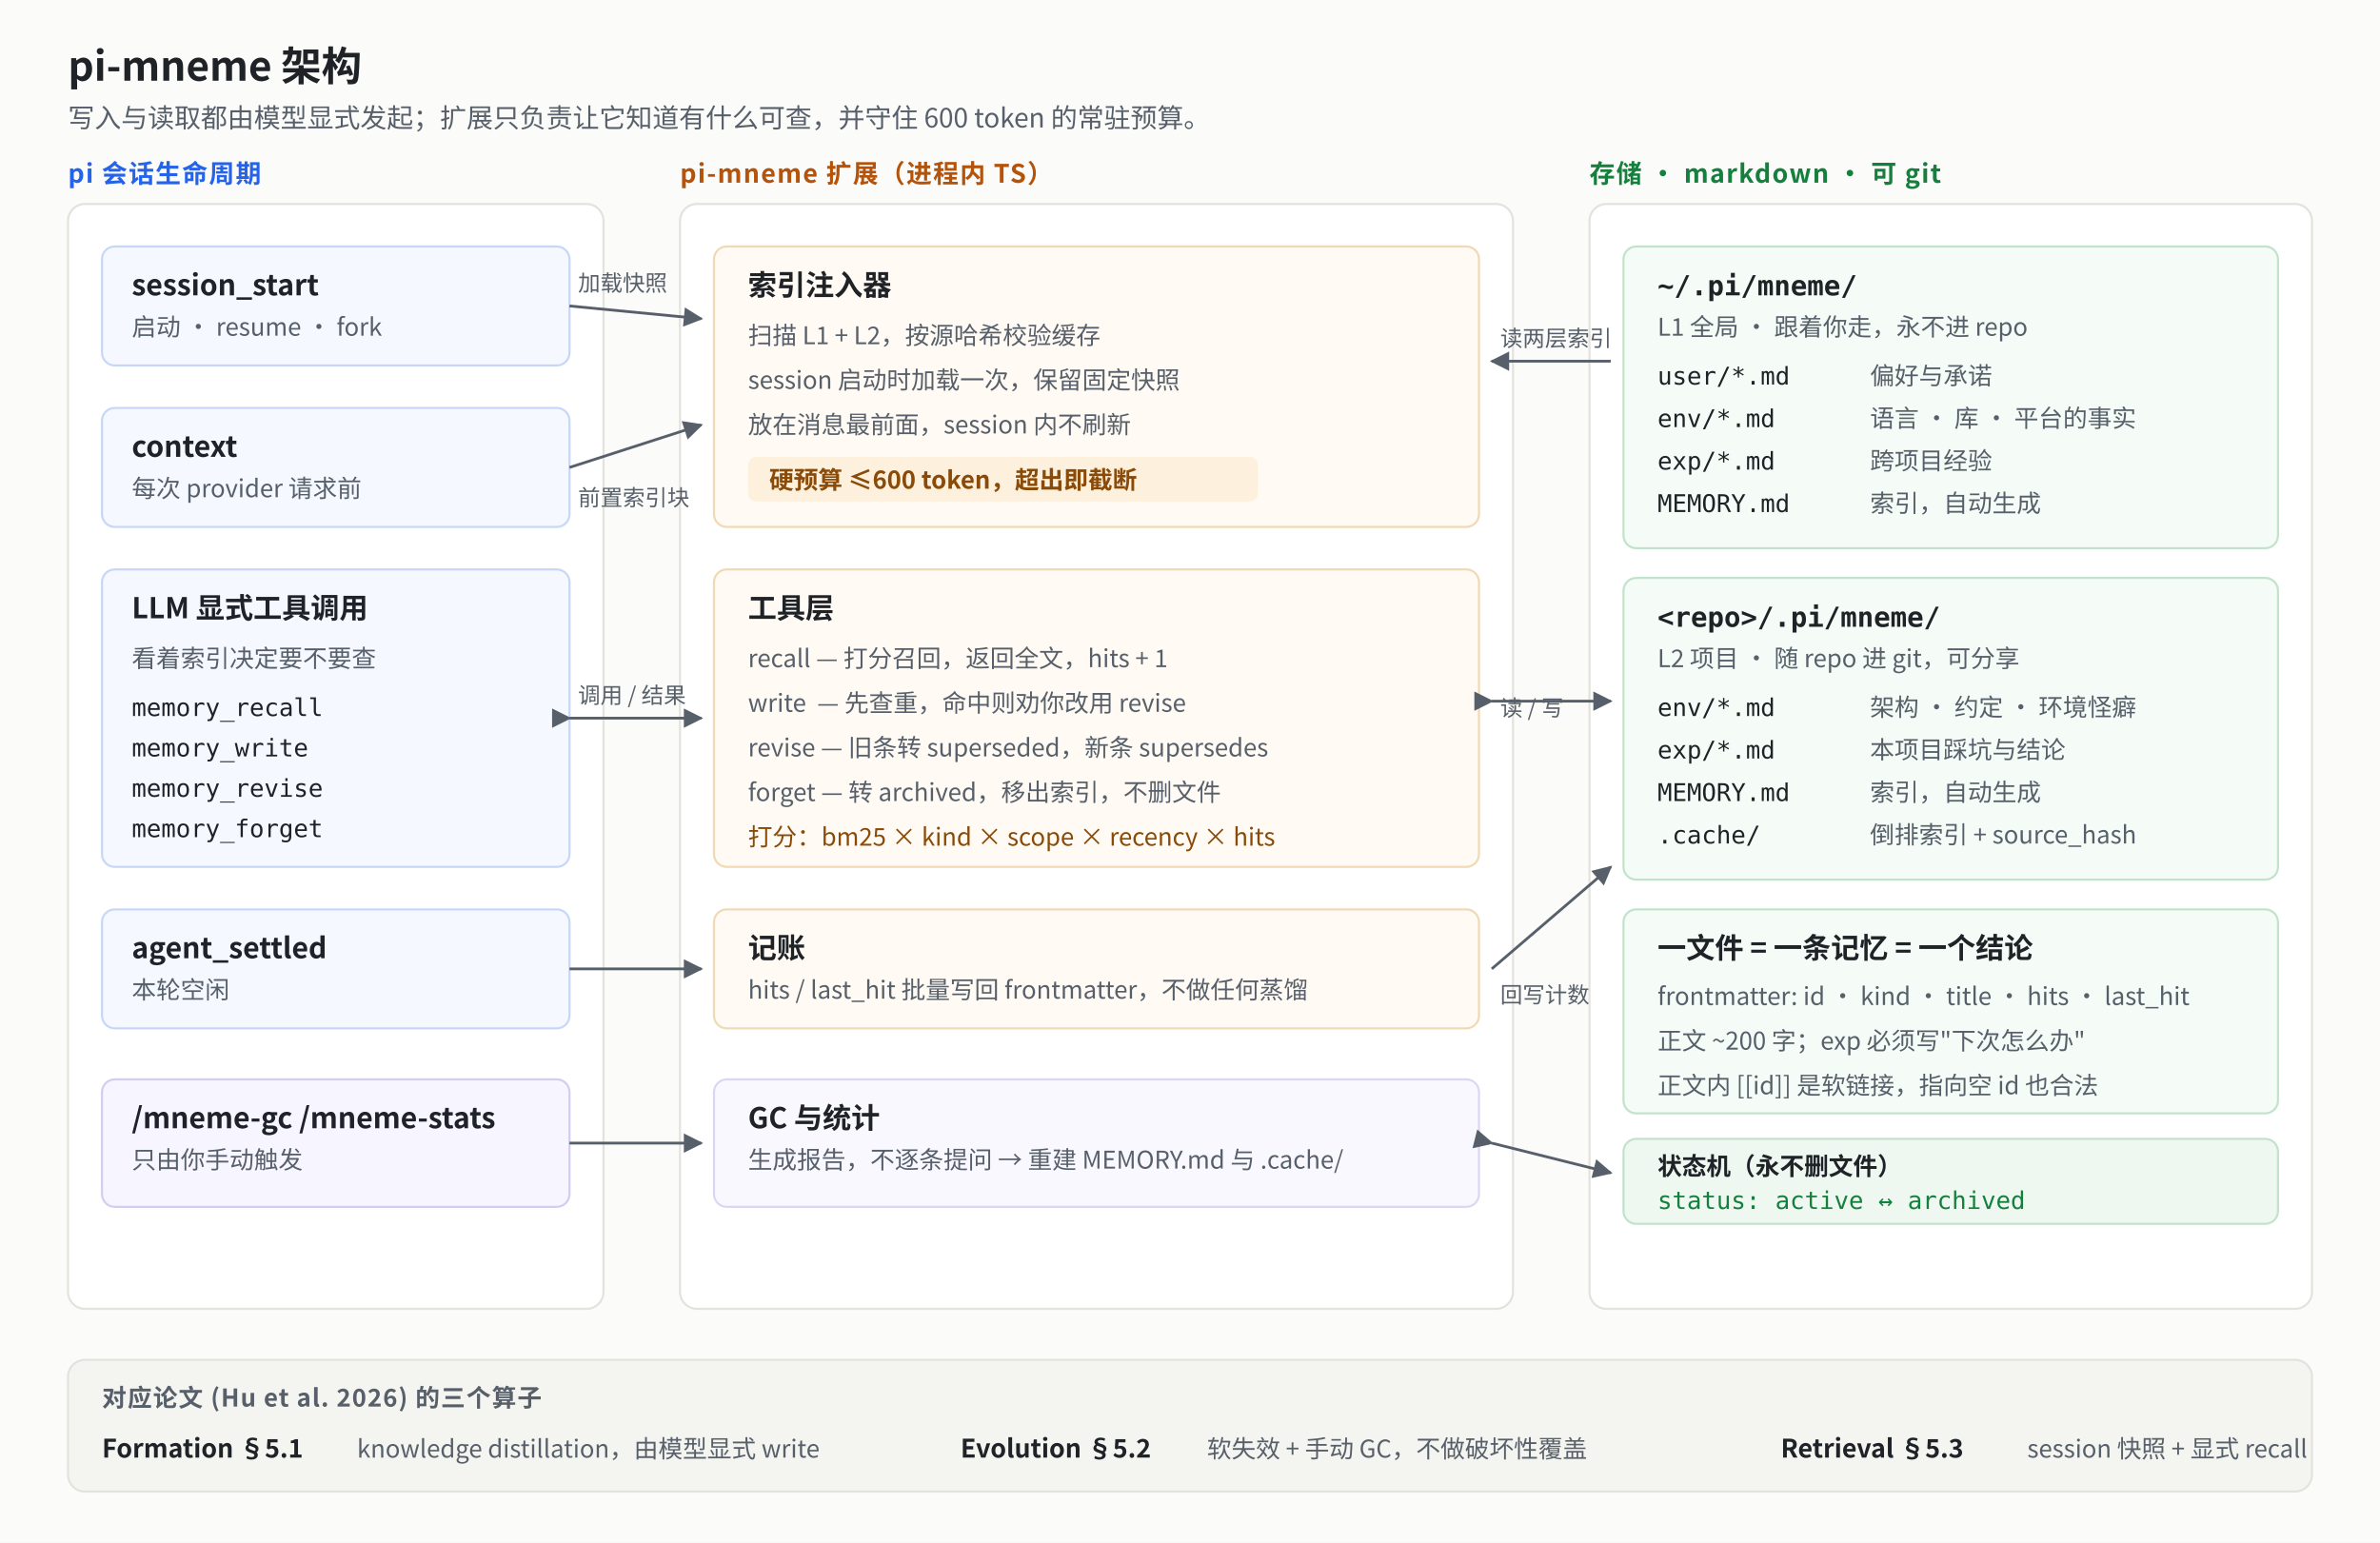
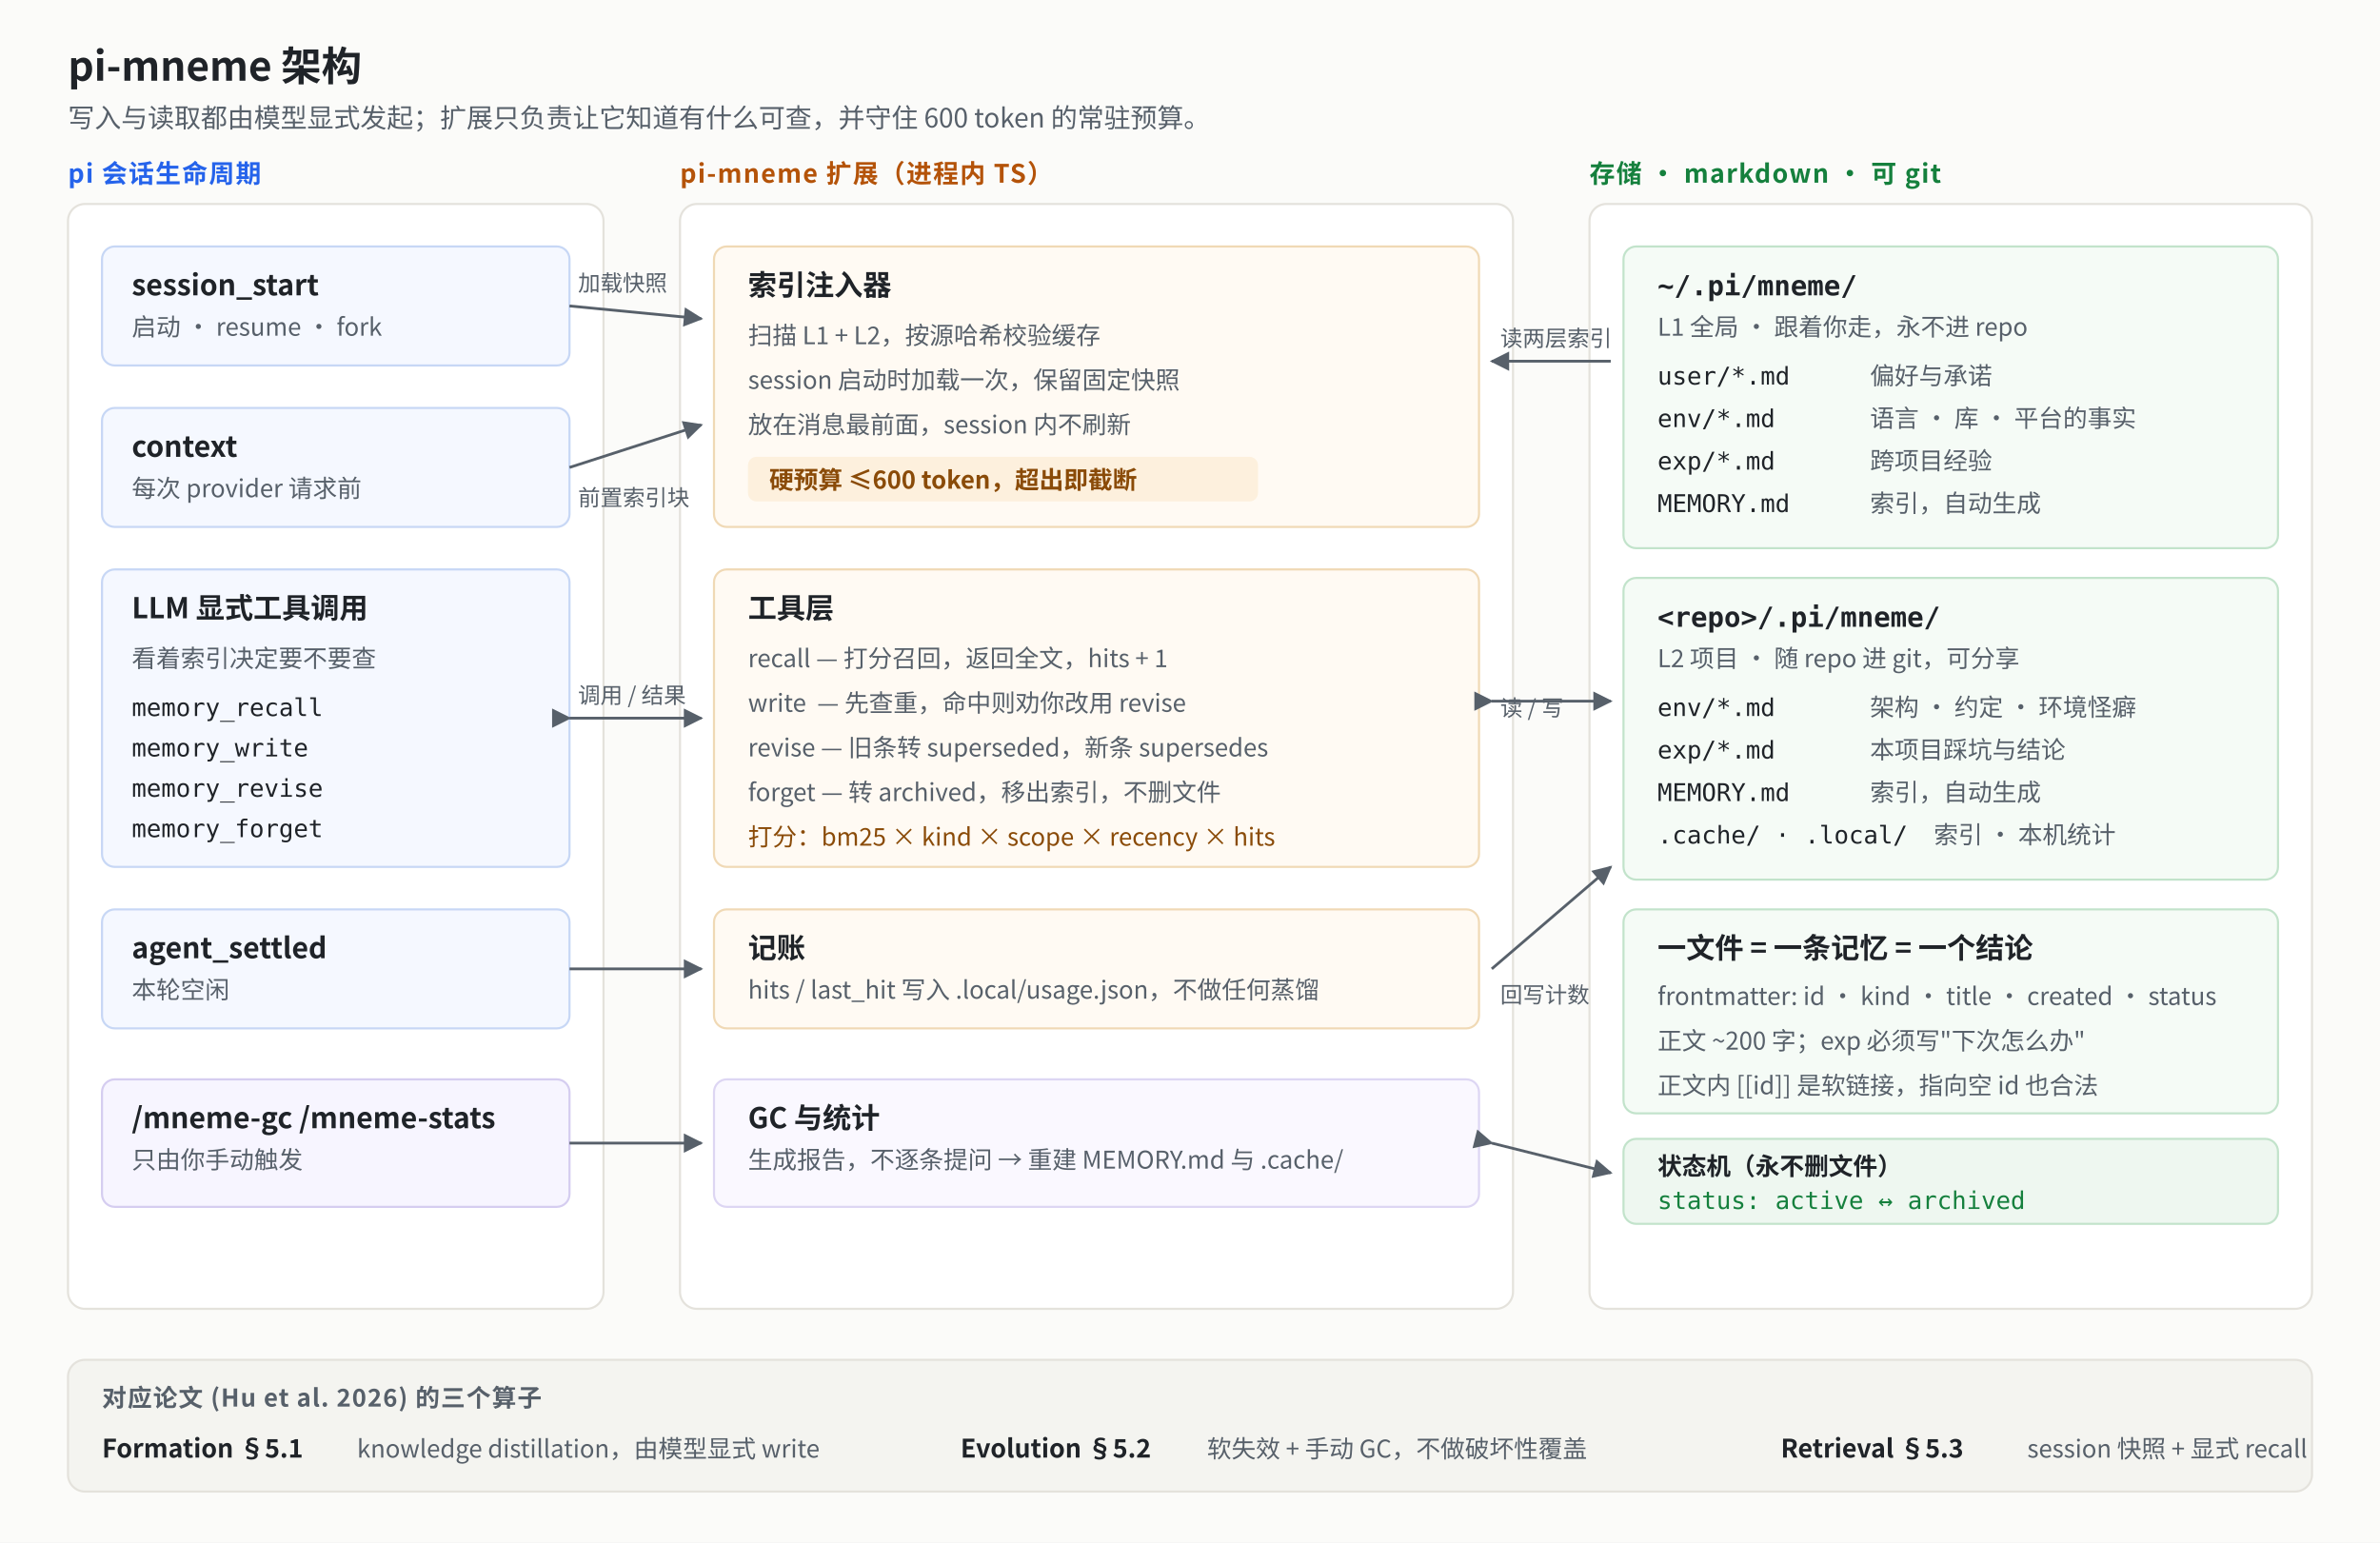
<svg xmlns="http://www.w3.org/2000/svg" viewBox="0 0 1120 726" width="1120" height="726" font-family="'Noto Sans CJK SC','Source Han Sans SC','PingFang SC','Microsoft YaHei',system-ui,sans-serif">
  <defs>
    <marker id="ar" viewBox="0 0 10 10" refX="9" refY="5" markerWidth="7" markerHeight="7" orient="auto-start-reverse">
      <path d="M0,0 L10,5 L0,10 z" fill="#57606a" />
    </marker>
    <marker id="arS" viewBox="0 0 10 10" refX="1" refY="5" markerWidth="7" markerHeight="7" orient="auto-start-reverse">
      <path d="M10,0 L0,5 L10,10 z" fill="#57606a" />
    </marker>
  </defs>
  <rect width="1120" height="726" fill="#fbfbf9" />
  <text x="32" y="38" font-size="19" font-weight="600" fill="#1f2328">pi-mneme 架构</text>
  <text x="32" y="60" font-size="12.5" fill="#57606a">写入与读取都由模型显式发起；扩展只负责让它知道有什么可查，并守住 600 token 的常驻预算。</text>
  <rect x="32" y="96" width="252" height="520" rx="8" fill="#ffffff" stroke="#e4e2dc" />
  <rect x="320" y="96" width="392" height="520" rx="8" fill="#ffffff" stroke="#e4e2dc" />
  <rect x="748" y="96" width="340" height="520" rx="8" fill="#ffffff" stroke="#e4e2dc" />
  <text x="32" y="86" font-size="12" font-weight="600" fill="#2563eb" letter-spacing="0.6">pi 会话生命周期</text>
  <text x="320" y="86" font-size="12" font-weight="600" fill="#b45309" letter-spacing="0.6">pi-mneme 扩展（进程内 TS）</text>
  <text x="748" y="86" font-size="12" font-weight="600" fill="#15803d" letter-spacing="0.6">存储 · markdown · 可 git</text>
  <rect x="48" y="116" width="220" height="56" rx="6" fill="#f5f8ff" stroke="#c7d7f5" />
  <text x="62" y="139" font-size="13.5" font-weight="600" fill="#1f2328">session_start</text>
  <text x="62" y="158" font-size="11.5" fill="#57606a">启动 · resume · fork</text>
  <rect x="48" y="192" width="220" height="56" rx="6" fill="#f5f8ff" stroke="#c7d7f5" />
  <text x="62" y="215" font-size="13.5" font-weight="600" fill="#1f2328">context</text>
  <text x="62" y="234" font-size="11.5" fill="#57606a">每次 provider 请求前</text>
  <rect x="48" y="268" width="220" height="140" rx="6" fill="#f5f8ff" stroke="#c7d7f5" />
  <text x="62" y="291" font-size="13.5" font-weight="600" fill="#1f2328">LLM 显式工具调用</text>
  <text x="62" y="314" font-size="11.5" fill="#57606a">看着索引决定要不要查</text>
  <text x="62" y="337" font-size="11.5" font-family="ui-monospace,SFMono-Regular,Menlo,monospace" fill="#1f2328">memory_recall</text>
  <text x="62" y="356" font-size="11.5" font-family="ui-monospace,SFMono-Regular,Menlo,monospace" fill="#1f2328">memory_write</text>
  <text x="62" y="375" font-size="11.5" font-family="ui-monospace,SFMono-Regular,Menlo,monospace" fill="#1f2328">memory_revise</text>
  <text x="62" y="394" font-size="11.5" font-family="ui-monospace,SFMono-Regular,Menlo,monospace" fill="#1f2328">memory_forget</text>
  <rect x="48" y="428" width="220" height="56" rx="6" fill="#f5f8ff" stroke="#c7d7f5" />
  <text x="62" y="451" font-size="13.5" font-weight="600" fill="#1f2328">agent_settled</text>
  <text x="62" y="470" font-size="11.5" fill="#57606a">本轮空闲</text>
  <rect x="48" y="508" width="220" height="60" rx="6" fill="#f7f5ff" stroke="#d5cdf0" />
  <text x="62" y="531" font-size="13.5" font-weight="600" fill="#1f2328">/mneme-gc  /mneme-stats</text>
  <text x="62" y="550" font-size="11.5" fill="#57606a">只由你手动触发</text>
  <rect x="336" y="116" width="360" height="132" rx="6" fill="#fffaf3" stroke="#f0d9b5" />
  <text x="352" y="139" font-size="13.5" font-weight="600" fill="#1f2328">索引注入器</text>
  <text x="352" y="162" font-size="11.5" fill="#57606a">扫描 L1 + L2，按源哈希校验缓存</text>
  <text x="352" y="183" font-size="11.5" fill="#57606a">session 启动时加载一次，保留固定快照</text>
  <text x="352" y="204" font-size="11.5" fill="#57606a">放在消息最前面，session 内不刷新</text>
  <rect x="352" y="215" width="240" height="21" rx="4" fill="#fdf0dd" />
  <text x="362" y="230" font-size="11.5" font-weight="600" fill="#8a4b08">硬预算 ≤600 token，超出即截断</text>
  <rect x="336" y="268" width="360" height="140" rx="6" fill="#fffaf3" stroke="#f0d9b5" />
  <text x="352" y="291" font-size="13.5" font-weight="600" fill="#1f2328">工具层</text>
  <text x="352" y="314" font-size="11.5" fill="#57606a">recall — 打分召回，返回全文，hits + 1</text>
  <text x="352" y="335" font-size="11.5" fill="#57606a">write  — 先查重，命中则劝你改用 revise</text>
  <text x="352" y="356" font-size="11.5" fill="#57606a">revise — 旧条转 superseded，新条 supersedes</text>
  <text x="352" y="377" font-size="11.5" fill="#57606a">forget — 转 archived，移出索引，不删文件</text>
  <text x="352" y="398" font-size="11.5" fill="#8a4b08">打分：bm25 × kind × scope × recency × hits</text>
  <rect x="336" y="428" width="360" height="56" rx="6" fill="#fffaf3" stroke="#f0d9b5" />
  <text x="352" y="451" font-size="13.5" font-weight="600" fill="#1f2328">记账</text>
-   <text x="352" y="470" font-size="11.5" fill="#57606a">hits / last_hit 批量写回 frontmatter，不做任何蒸馏</text>
+   <text x="352" y="470" font-size="11.5" fill="#57606a">hits / last_hit 写入 .local/usage.json，不做任何蒸馏</text>
  <rect x="336" y="508" width="360" height="60" rx="6" fill="#faf8ff" stroke="#ddd6f3" />
  <text x="352" y="531" font-size="13.5" font-weight="600" fill="#1f2328">GC 与统计</text>
  <text x="352" y="550" font-size="11.5" fill="#57606a">生成报告，不逐条提问 → 重建 MEMORY.md 与 .cache/</text>
  <rect x="764" y="116" width="308" height="142" rx="6" fill="#f5fbf6" stroke="#c2e3cb" />
  <text x="780" y="139" font-size="13" font-weight="600" font-family="ui-monospace,SFMono-Regular,Menlo,monospace" fill="#1f2328">~/.pi/mneme/</text>
  <text x="780" y="158" font-size="11.5" fill="#57606a">L1 全局 · 跟着你走，永不进 repo</text>
  <text x="780" y="181" font-size="11.5" font-family="ui-monospace,SFMono-Regular,Menlo,monospace" fill="#1f2328">user/*.md</text>
  <text x="880" y="181" font-size="11.5" fill="#57606a">偏好与承诺</text>
  <text x="780" y="201" font-size="11.5" font-family="ui-monospace,SFMono-Regular,Menlo,monospace" fill="#1f2328">env/*.md</text>
  <text x="880" y="201" font-size="11.5" fill="#57606a">语言 · 库 · 平台的事实</text>
  <text x="780" y="221" font-size="11.5" font-family="ui-monospace,SFMono-Regular,Menlo,monospace" fill="#1f2328">exp/*.md</text>
  <text x="880" y="221" font-size="11.5" fill="#57606a">跨项目经验</text>
  <text x="780" y="241" font-size="11.5" font-family="ui-monospace,SFMono-Regular,Menlo,monospace" fill="#1f2328">MEMORY.md</text>
  <text x="880" y="241" font-size="11.5" fill="#57606a">索引，自动生成</text>
  <rect x="764" y="272" width="308" height="142" rx="6" fill="#f5fbf6" stroke="#c2e3cb" />
  <text x="780" y="295" font-size="13" font-weight="600" font-family="ui-monospace,SFMono-Regular,Menlo,monospace" fill="#1f2328">&lt;repo&gt;/.pi/mneme/</text>
  <text x="780" y="314" font-size="11.5" fill="#57606a">L2 项目 · 随 repo 进 git，可分享</text>
  <text x="780" y="337" font-size="11.5" font-family="ui-monospace,SFMono-Regular,Menlo,monospace" fill="#1f2328">env/*.md</text>
  <text x="880" y="337" font-size="11.5" fill="#57606a">架构 · 约定 · 环境怪癖</text>
  <text x="780" y="357" font-size="11.5" font-family="ui-monospace,SFMono-Regular,Menlo,monospace" fill="#1f2328">exp/*.md</text>
  <text x="880" y="357" font-size="11.5" fill="#57606a">本项目踩坑与结论</text>
  <text x="780" y="377" font-size="11.5" font-family="ui-monospace,SFMono-Regular,Menlo,monospace" fill="#1f2328">MEMORY.md</text>
  <text x="880" y="377" font-size="11.5" fill="#57606a">索引，自动生成</text>
-   <text x="780" y="397" font-size="11.5" font-family="ui-monospace,SFMono-Regular,Menlo,monospace" fill="#1f2328">.cache/</text>
-   <text x="880" y="397" font-size="11.5" fill="#57606a">倒排索引 + source_hash</text>
+   <text x="780" y="397" font-size="11.5" font-family="ui-monospace,SFMono-Regular,Menlo,monospace" fill="#1f2328">.cache/ · .local/</text>
+   <text x="910" y="397" font-size="11.5" fill="#57606a">索引 · 本机统计</text>
  <rect x="764" y="428" width="308" height="96" rx="6" fill="#f5fbf6" stroke="#c2e3cb" />
  <text x="780" y="451" font-size="13.5" font-weight="600" fill="#1f2328">一文件 = 一条记忆 = 一个结论</text>
-   <text x="780" y="473" font-size="11.5" fill="#57606a">frontmatter: id · kind · title · hits · last_hit</text>
+   <text x="780" y="473" font-size="11.5" fill="#57606a">frontmatter: id · kind · title · created · status</text>
  <text x="780" y="494" font-size="11.5" fill="#57606a">正文 ~200 字；exp 必须写"下次怎么办"</text>
  <text x="780" y="515" font-size="11.5" fill="#57606a">正文内 [[id]] 是软链接，指向空 id 也合法</text>
  <rect x="764" y="536" width="308" height="40" rx="6" fill="#eef7f0" stroke="#c2e3cb" />
  <text x="780" y="553" font-size="11.5" font-weight="600" fill="#1f2328">状态机（永不删文件）</text>
  <text x="780" y="569" font-size="11.5" font-family="ui-monospace,SFMono-Regular,Menlo,monospace" fill="#15803d">status: active ↔ archived</text>
  <line x1="268" y1="144" x2="330" y2="150" stroke="#57606a" stroke-width="1.3" marker-end="url(#ar)" />
  <text x="272" y="137" font-size="10.5" fill="#57606a">加载快照</text>
  <line x1="268" y1="220" x2="330" y2="200" stroke="#57606a" stroke-width="1.3" marker-end="url(#ar)" />
  <text x="272" y="238" font-size="10.5" fill="#57606a">前置索引块</text>
  <line x1="268" y1="338" x2="330" y2="338" stroke="#57606a" stroke-width="1.3" marker-start="url(#arS)" marker-end="url(#ar)" />
  <text x="272" y="331" font-size="10.5" fill="#57606a">调用 / 结果</text>
  <line x1="268" y1="456" x2="330" y2="456" stroke="#57606a" stroke-width="1.3" marker-end="url(#ar)" />
  <line x1="268" y1="538" x2="330" y2="538" stroke="#57606a" stroke-width="1.3" marker-end="url(#ar)" />
  <line x1="758" y1="170" x2="702" y2="170" stroke="#57606a" stroke-width="1.3" marker-end="url(#ar)" />
  <text x="706" y="163" font-size="10.5" fill="#57606a">读两层索引</text>
  <line x1="702" y1="330" x2="758" y2="330" stroke="#57606a" stroke-width="1.3" marker-start="url(#arS)" marker-end="url(#ar)" />
  <text x="706" y="337" font-size="10.5" fill="#57606a">读 / 写</text>
  <line x1="702" y1="456" x2="758" y2="408" stroke="#57606a" stroke-width="1.3" marker-end="url(#ar)" />
  <text x="706" y="472" font-size="10.5" fill="#57606a">回写计数</text>
  <line x1="702" y1="538" x2="758" y2="552" stroke="#57606a" stroke-width="1.3" marker-start="url(#arS)" marker-end="url(#ar)" />
  <rect x="32" y="640" width="1056" height="62" rx="8" fill="#f4f4f0" stroke="#e4e2dc" />
  <text x="48" y="662" font-size="11.5" font-weight="600" fill="#57606a" letter-spacing="0.5">对应论文 (Hu et al. 2026) 的三个算子</text>
  <text x="48" y="686" font-size="12" font-weight="600" fill="#1f2328">Formation §5.1</text>
  <text x="168" y="686" font-size="11.5" fill="#57606a">knowledge distillation，由模型显式 write</text>
  <text x="452" y="686" font-size="12" font-weight="600" fill="#1f2328">Evolution §5.2</text>
  <text x="568" y="686" font-size="11.5" fill="#57606a">软失效 + 手动 GC，不做破坏性覆盖</text>
  <text x="838" y="686" font-size="12" font-weight="600" fill="#1f2328">Retrieval §5.3</text>
  <text x="954" y="686" font-size="11.5" fill="#57606a">session 快照 + 显式 recall</text>
</svg>
